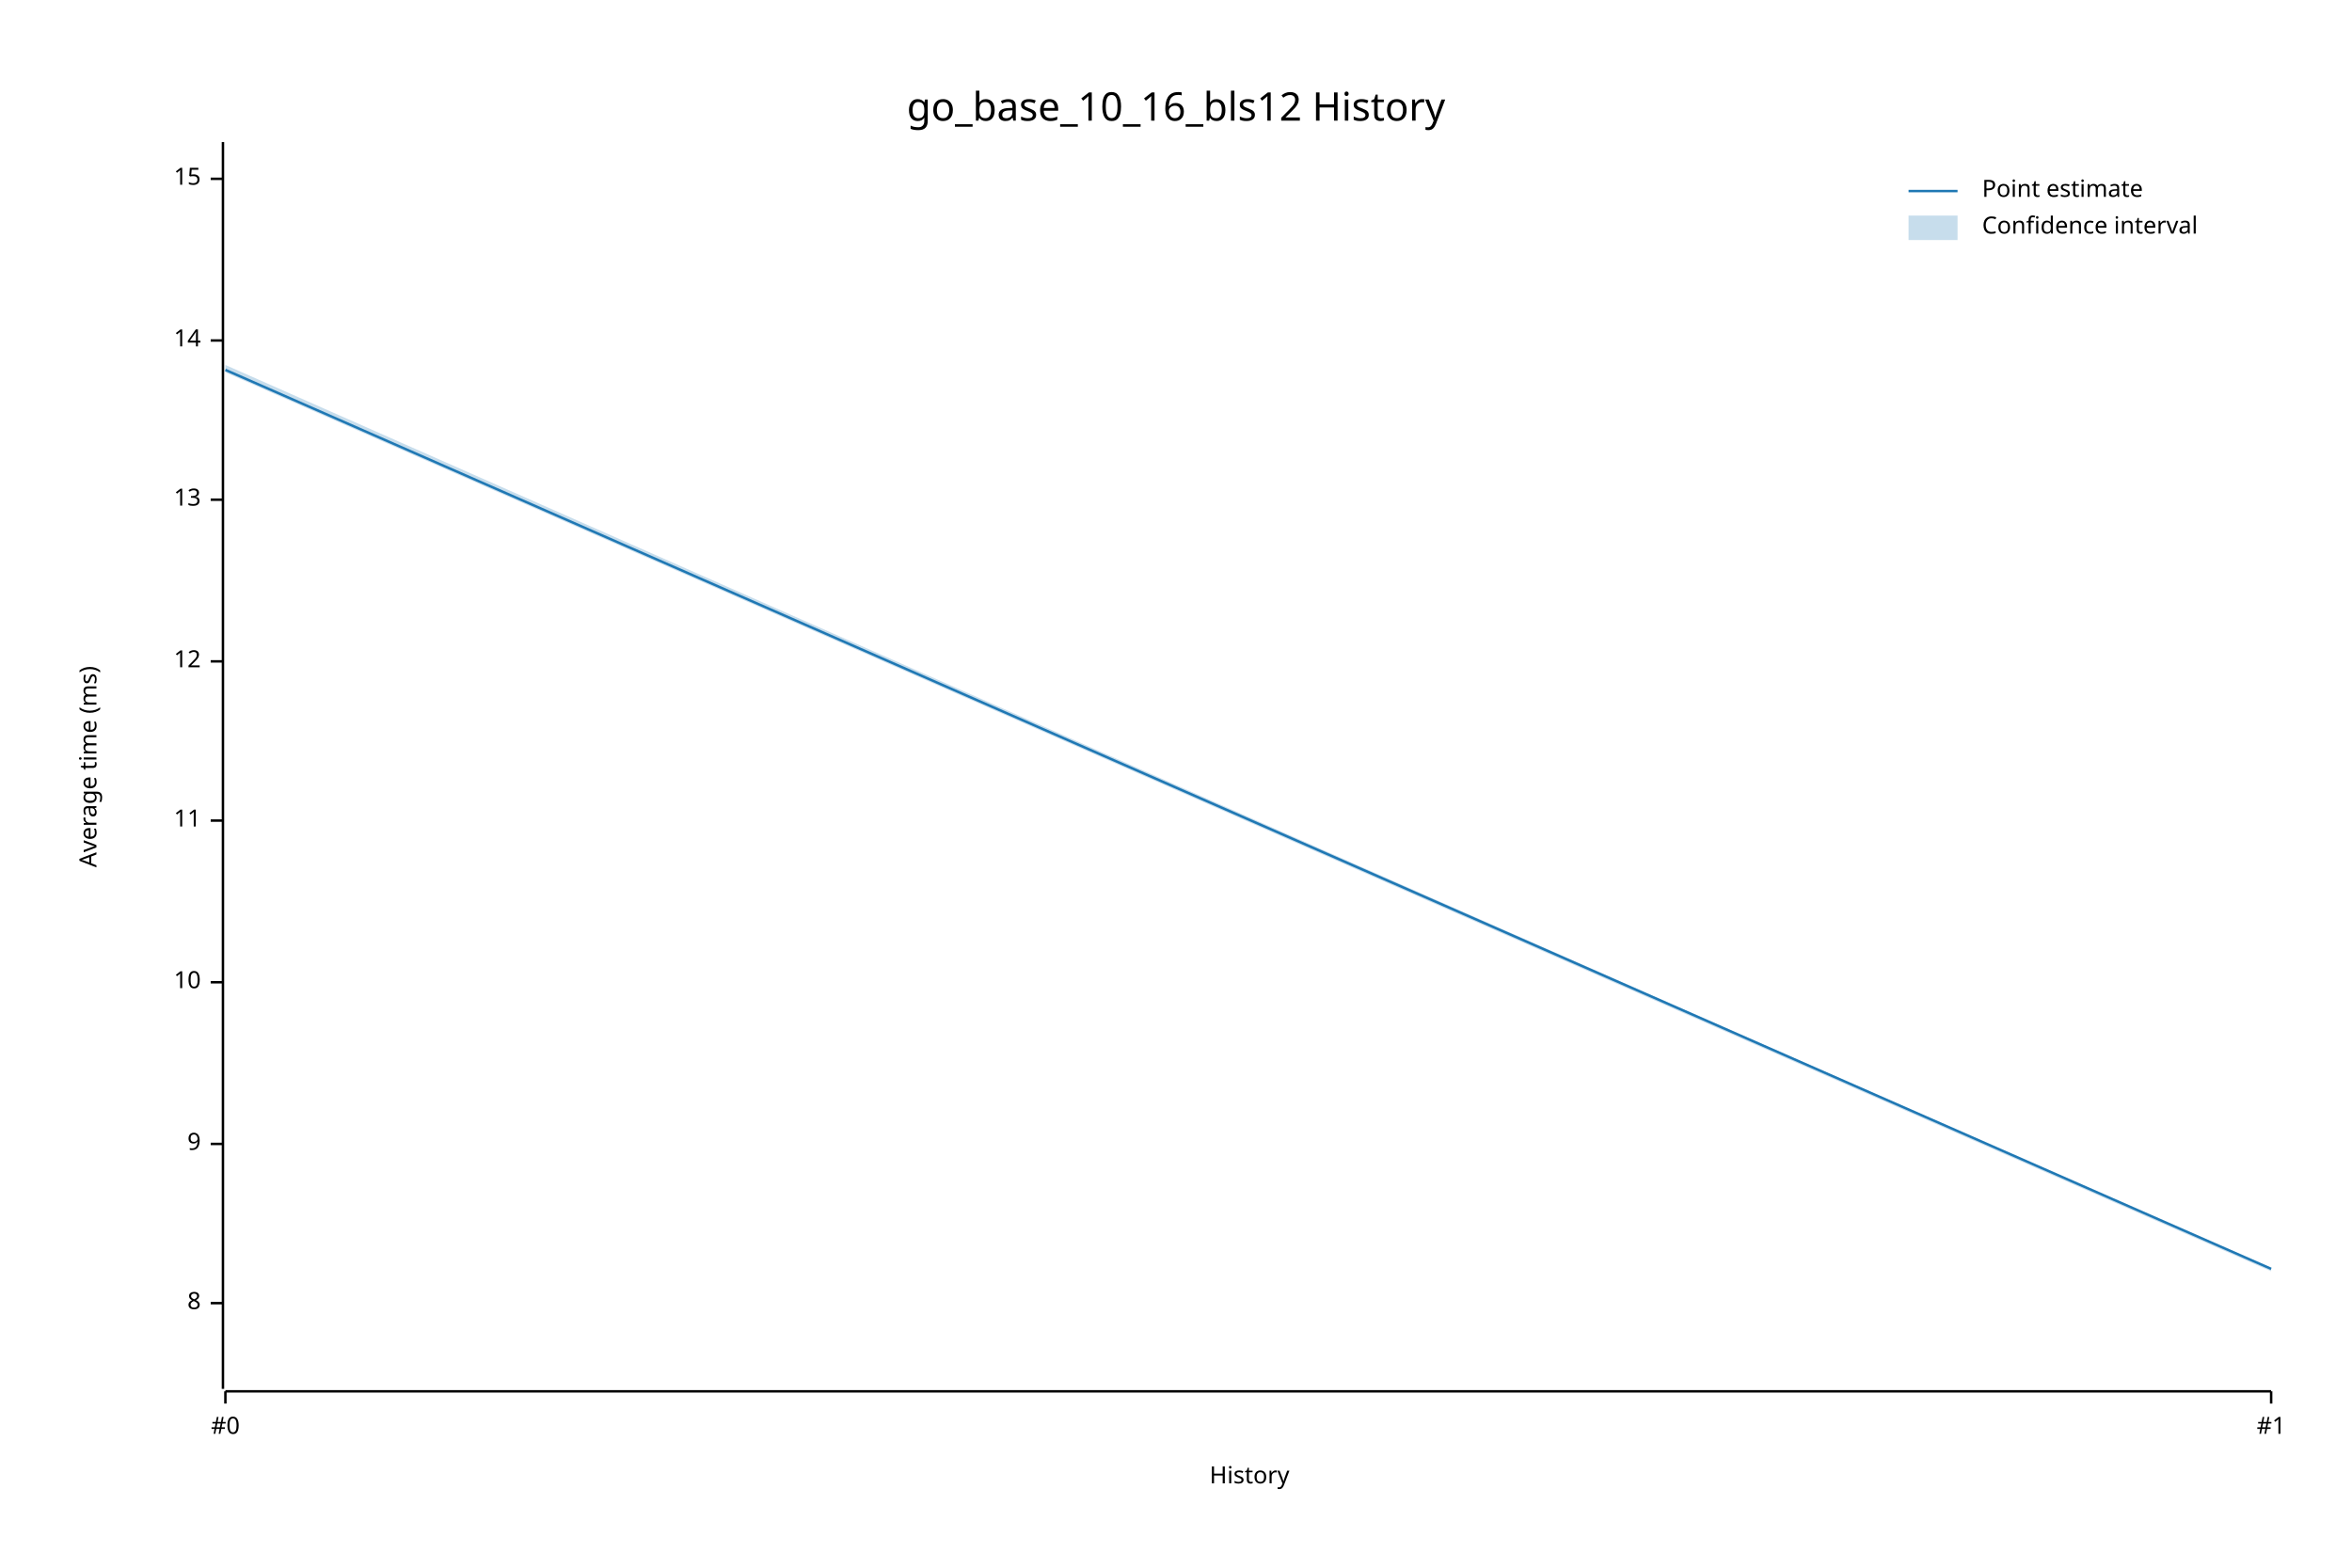
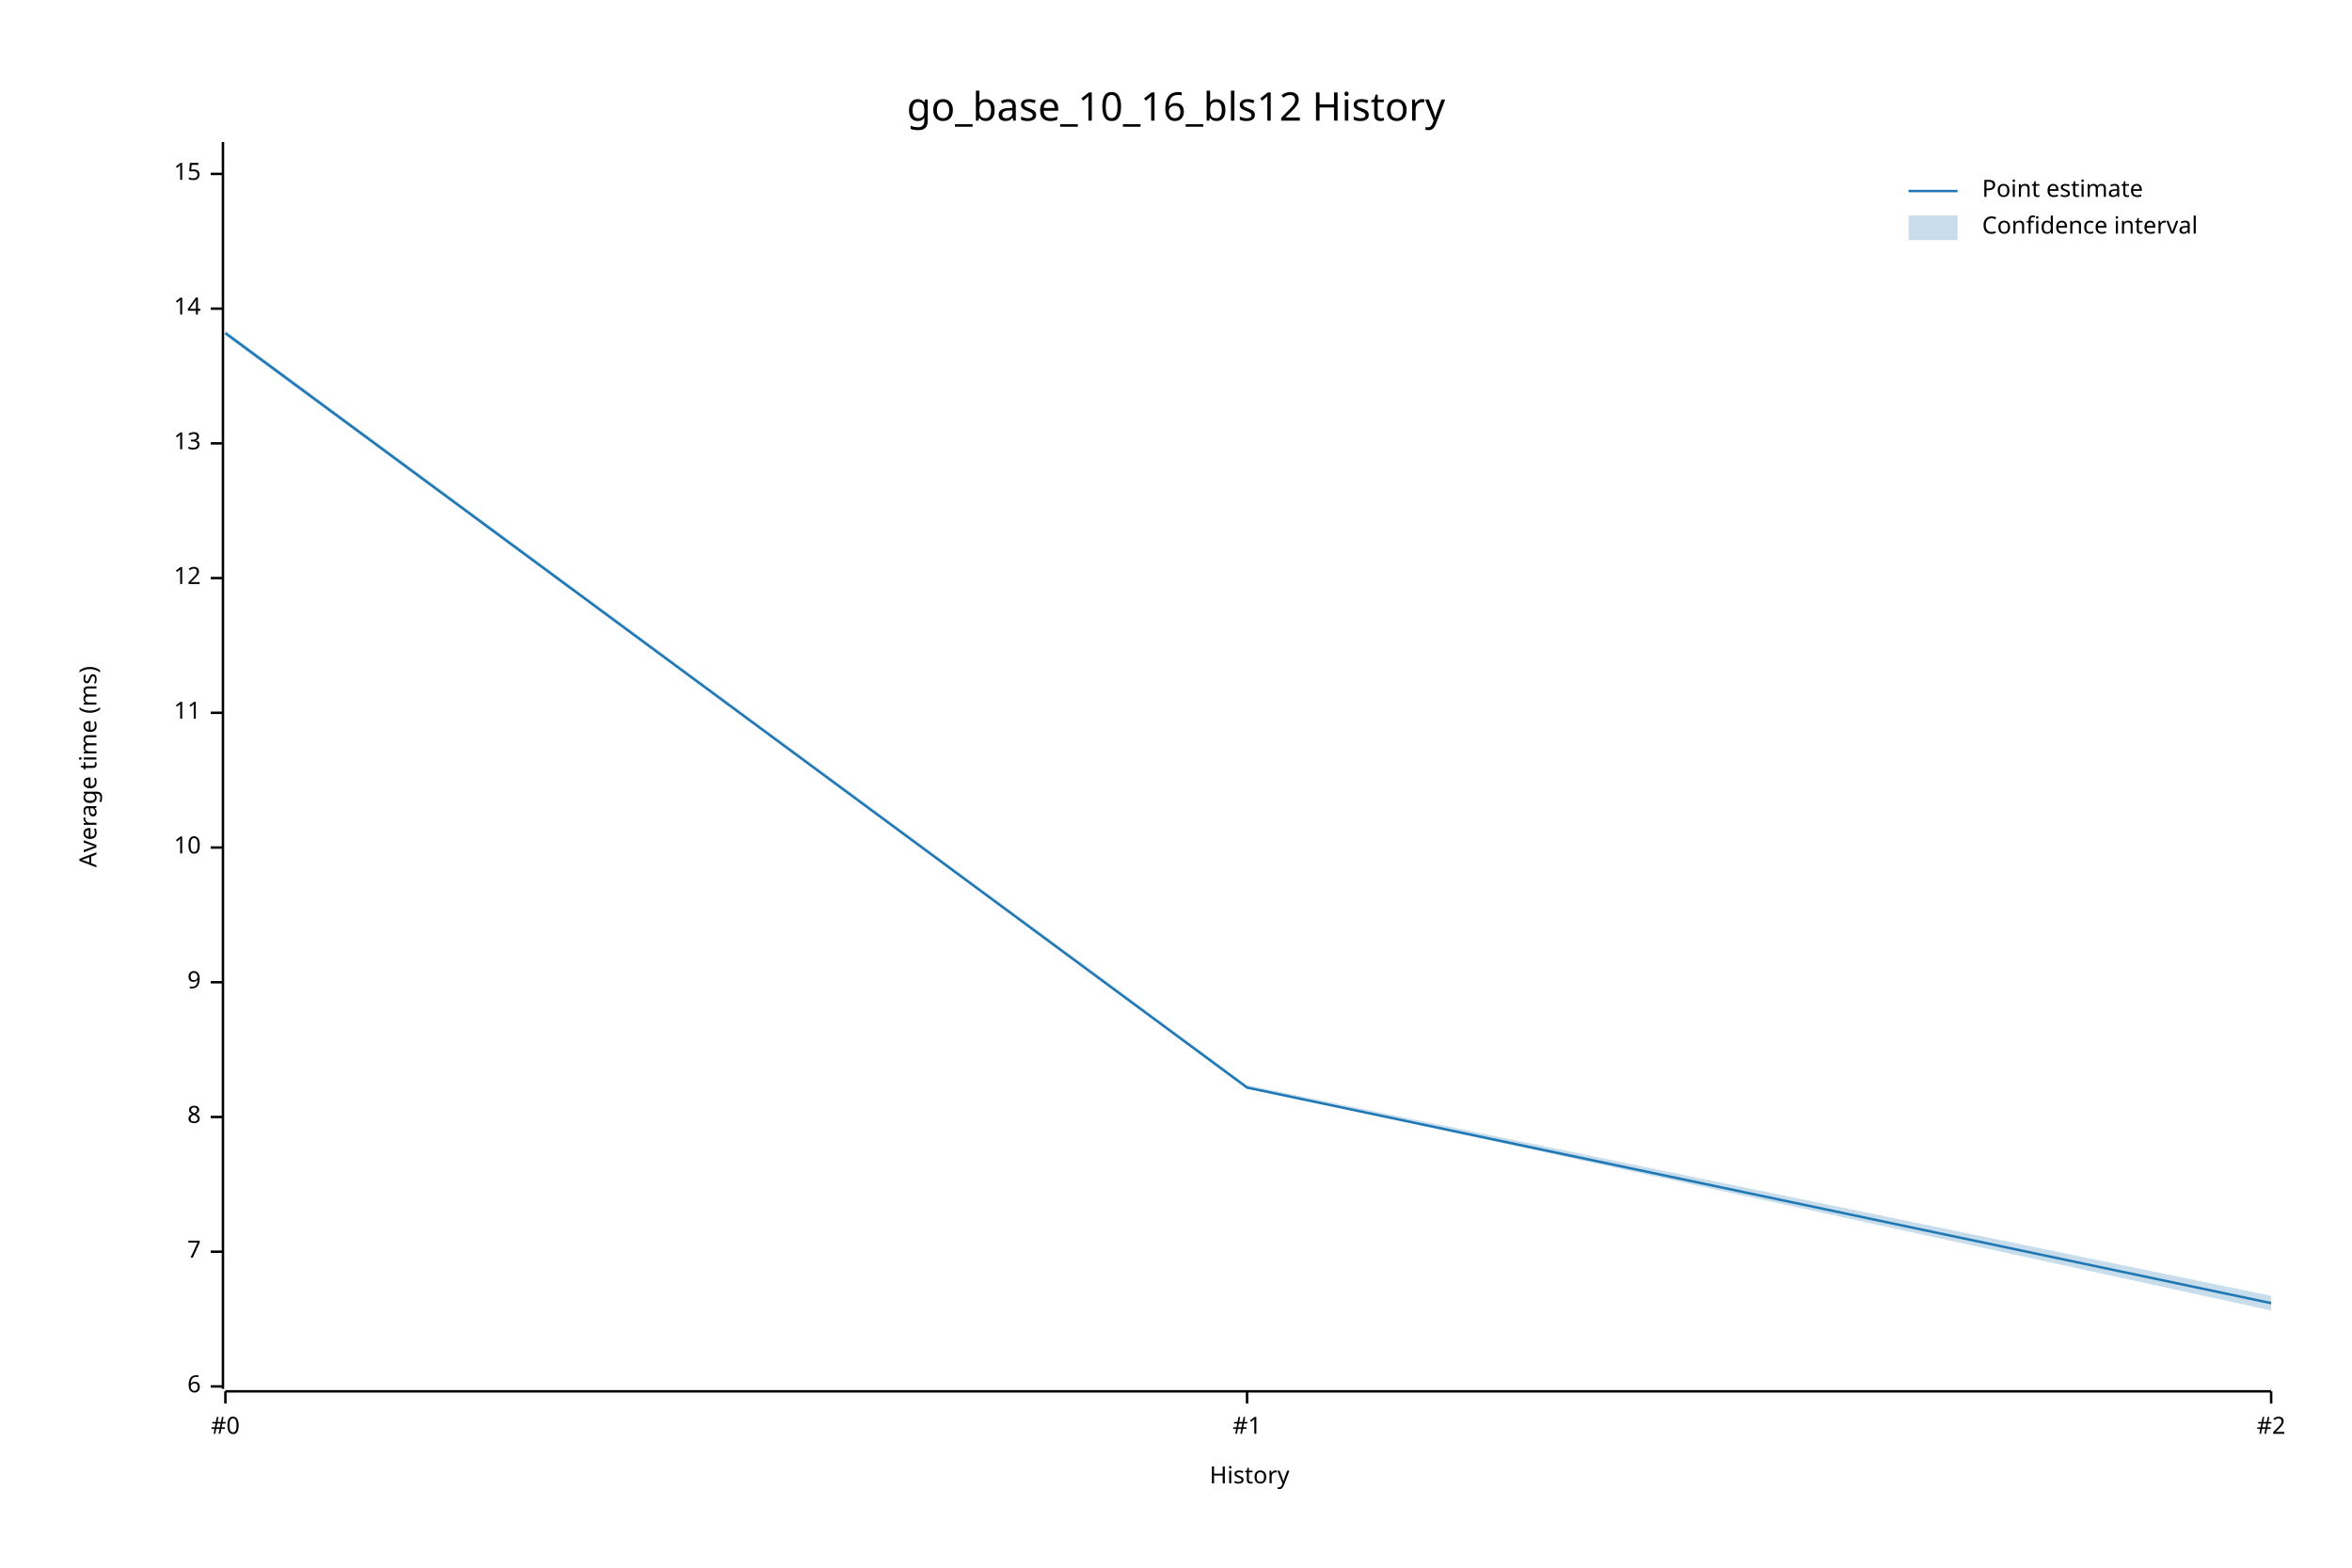
<svg xmlns="http://www.w3.org/2000/svg" width="960" height="640" viewBox="0 0 960 640">
  <text x="480" y="37" dy="0.76em" text-anchor="middle" font-family="sans-serif" font-size="16.129" opacity="1" fill="#000000">
go_base_10_16_bls12 History
</text>
  <text x="32" y="313" dy="0.76em" text-anchor="middle" font-family="sans-serif" font-size="9.677" opacity="1" fill="#000000" transform="rotate(270, 32, 313)">
Average time (ms)
</text>
  <text x="510" y="608" dy="-0.5ex" text-anchor="middle" font-family="sans-serif" font-size="9.677" opacity="1" fill="#000000">
History
</text>
  <polyline fill="none" opacity="1" stroke="#000000" stroke-width="1" points="91,58 91,567 " />
-   <text x="82" y="532" dy="0.5ex" text-anchor="end" font-family="sans-serif" font-size="9.677" opacity="1" fill="#000000">
+   <text x="82" y="566" dy="0.5ex" text-anchor="end" font-family="sans-serif" font-size="9.677" opacity="1" fill="#000000">
+ 6
+ </text>
+   <polyline fill="none" opacity="1" stroke="#000000" stroke-width="1" points="86,566 91,566 " />
+   <text x="82" y="511" dy="0.5ex" text-anchor="end" font-family="sans-serif" font-size="9.677" opacity="1" fill="#000000">
+ 7
+ </text>
+   <polyline fill="none" opacity="1" stroke="#000000" stroke-width="1" points="86,511 91,511 " />
+   <text x="82" y="456" dy="0.5ex" text-anchor="end" font-family="sans-serif" font-size="9.677" opacity="1" fill="#000000">
8
</text>
-   <polyline fill="none" opacity="1" stroke="#000000" stroke-width="1" points="86,532 91,532 " />
-   <text x="82" y="467" dy="0.5ex" text-anchor="end" font-family="sans-serif" font-size="9.677" opacity="1" fill="#000000">
+   <polyline fill="none" opacity="1" stroke="#000000" stroke-width="1" points="86,456 91,456 " />
+   <text x="82" y="401" dy="0.5ex" text-anchor="end" font-family="sans-serif" font-size="9.677" opacity="1" fill="#000000">
9
</text>
-   <polyline fill="none" opacity="1" stroke="#000000" stroke-width="1" points="86,467 91,467 " />
-   <text x="82" y="401" dy="0.5ex" text-anchor="end" font-family="sans-serif" font-size="9.677" opacity="1" fill="#000000">
+   <polyline fill="none" opacity="1" stroke="#000000" stroke-width="1" points="86,401 91,401 " />
+   <text x="82" y="346" dy="0.5ex" text-anchor="end" font-family="sans-serif" font-size="9.677" opacity="1" fill="#000000">
10
</text>
-   <polyline fill="none" opacity="1" stroke="#000000" stroke-width="1" points="86,401 91,401 " />
-   <text x="82" y="335" dy="0.5ex" text-anchor="end" font-family="sans-serif" font-size="9.677" opacity="1" fill="#000000">
+   <polyline fill="none" opacity="1" stroke="#000000" stroke-width="1" points="86,346 91,346 " />
+   <text x="82" y="291" dy="0.5ex" text-anchor="end" font-family="sans-serif" font-size="9.677" opacity="1" fill="#000000">
11
</text>
-   <polyline fill="none" opacity="1" stroke="#000000" stroke-width="1" points="86,335 91,335 " />
-   <text x="82" y="270" dy="0.5ex" text-anchor="end" font-family="sans-serif" font-size="9.677" opacity="1" fill="#000000">
+   <polyline fill="none" opacity="1" stroke="#000000" stroke-width="1" points="86,291 91,291 " />
+   <text x="82" y="236" dy="0.5ex" text-anchor="end" font-family="sans-serif" font-size="9.677" opacity="1" fill="#000000">
12
</text>
-   <polyline fill="none" opacity="1" stroke="#000000" stroke-width="1" points="86,270 91,270 " />
-   <text x="82" y="204" dy="0.5ex" text-anchor="end" font-family="sans-serif" font-size="9.677" opacity="1" fill="#000000">
+   <polyline fill="none" opacity="1" stroke="#000000" stroke-width="1" points="86,236 91,236 " />
+   <text x="82" y="181" dy="0.5ex" text-anchor="end" font-family="sans-serif" font-size="9.677" opacity="1" fill="#000000">
13
</text>
-   <polyline fill="none" opacity="1" stroke="#000000" stroke-width="1" points="86,204 91,204 " />
-   <text x="82" y="139" dy="0.5ex" text-anchor="end" font-family="sans-serif" font-size="9.677" opacity="1" fill="#000000">
+   <polyline fill="none" opacity="1" stroke="#000000" stroke-width="1" points="86,181 91,181 " />
+   <text x="82" y="126" dy="0.5ex" text-anchor="end" font-family="sans-serif" font-size="9.677" opacity="1" fill="#000000">
14
</text>
-   <polyline fill="none" opacity="1" stroke="#000000" stroke-width="1" points="86,139 91,139 " />
-   <text x="82" y="73" dy="0.5ex" text-anchor="end" font-family="sans-serif" font-size="9.677" opacity="1" fill="#000000">
+   <polyline fill="none" opacity="1" stroke="#000000" stroke-width="1" points="86,126 91,126 " />
+   <text x="82" y="71" dy="0.5ex" text-anchor="end" font-family="sans-serif" font-size="9.677" opacity="1" fill="#000000">
15
</text>
-   <polyline fill="none" opacity="1" stroke="#000000" stroke-width="1" points="86,73 91,73 " />
+   <polyline fill="none" opacity="1" stroke="#000000" stroke-width="1" points="86,71 91,71 " />
  <polyline fill="none" opacity="1" stroke="#000000" stroke-width="1" points="92,568 927,568 " />
  <text x="92" y="578" dy="0.76em" text-anchor="middle" font-family="sans-serif" font-size="9.677" opacity="1" fill="#000000">
#0
</text>
  <polyline fill="none" opacity="1" stroke="#000000" stroke-width="1" points="92,568 92,573 " />
-   <text x="927" y="578" dy="0.76em" text-anchor="middle" font-family="sans-serif" font-size="9.677" opacity="1" fill="#000000">
+   <text x="509" y="578" dy="0.76em" text-anchor="middle" font-family="sans-serif" font-size="9.677" opacity="1" fill="#000000">
#1
</text>
+   <polyline fill="none" opacity="1" stroke="#000000" stroke-width="1" points="509,568 509,573 " />
+   <text x="927" y="578" dy="0.76em" text-anchor="middle" font-family="sans-serif" font-size="9.677" opacity="1" fill="#000000">
+ #2
+ </text>
  <polyline fill="none" opacity="1" stroke="#000000" stroke-width="1" points="927,568 927,573 " />
-   <polyline fill="none" opacity="1" stroke="#1F78B4" stroke-width="1" points="92,151 927,518 " />
-   <polygon opacity="0.25" fill="#1F78B4" points="92,149 927,518 927,519 92,152 " />
+   <polyline fill="none" opacity="1" stroke="#1F78B4" stroke-width="1" points="92,136 509,444 927,532 " />
+   <polygon opacity="0.25" fill="#1F78B4" points="92,135 509,443 927,529 927,535 509,444 92,137 " />
  <text x="809" y="73" dy="0.76em" text-anchor="start" font-family="sans-serif" font-size="9.677" opacity="1" fill="#000000">
Point estimate
</text>
  <text x="809" y="88" dy="0.76em" text-anchor="start" font-family="sans-serif" font-size="9.677" opacity="1" fill="#000000">
Confidence interval
</text>
  <polyline fill="none" opacity="1" stroke="#1F78B4" stroke-width="1" points="779,78 799,78 " />
  <rect x="779" y="88" width="20" height="10" opacity="0.25" fill="#1F78B4" stroke="none" />
</svg>
